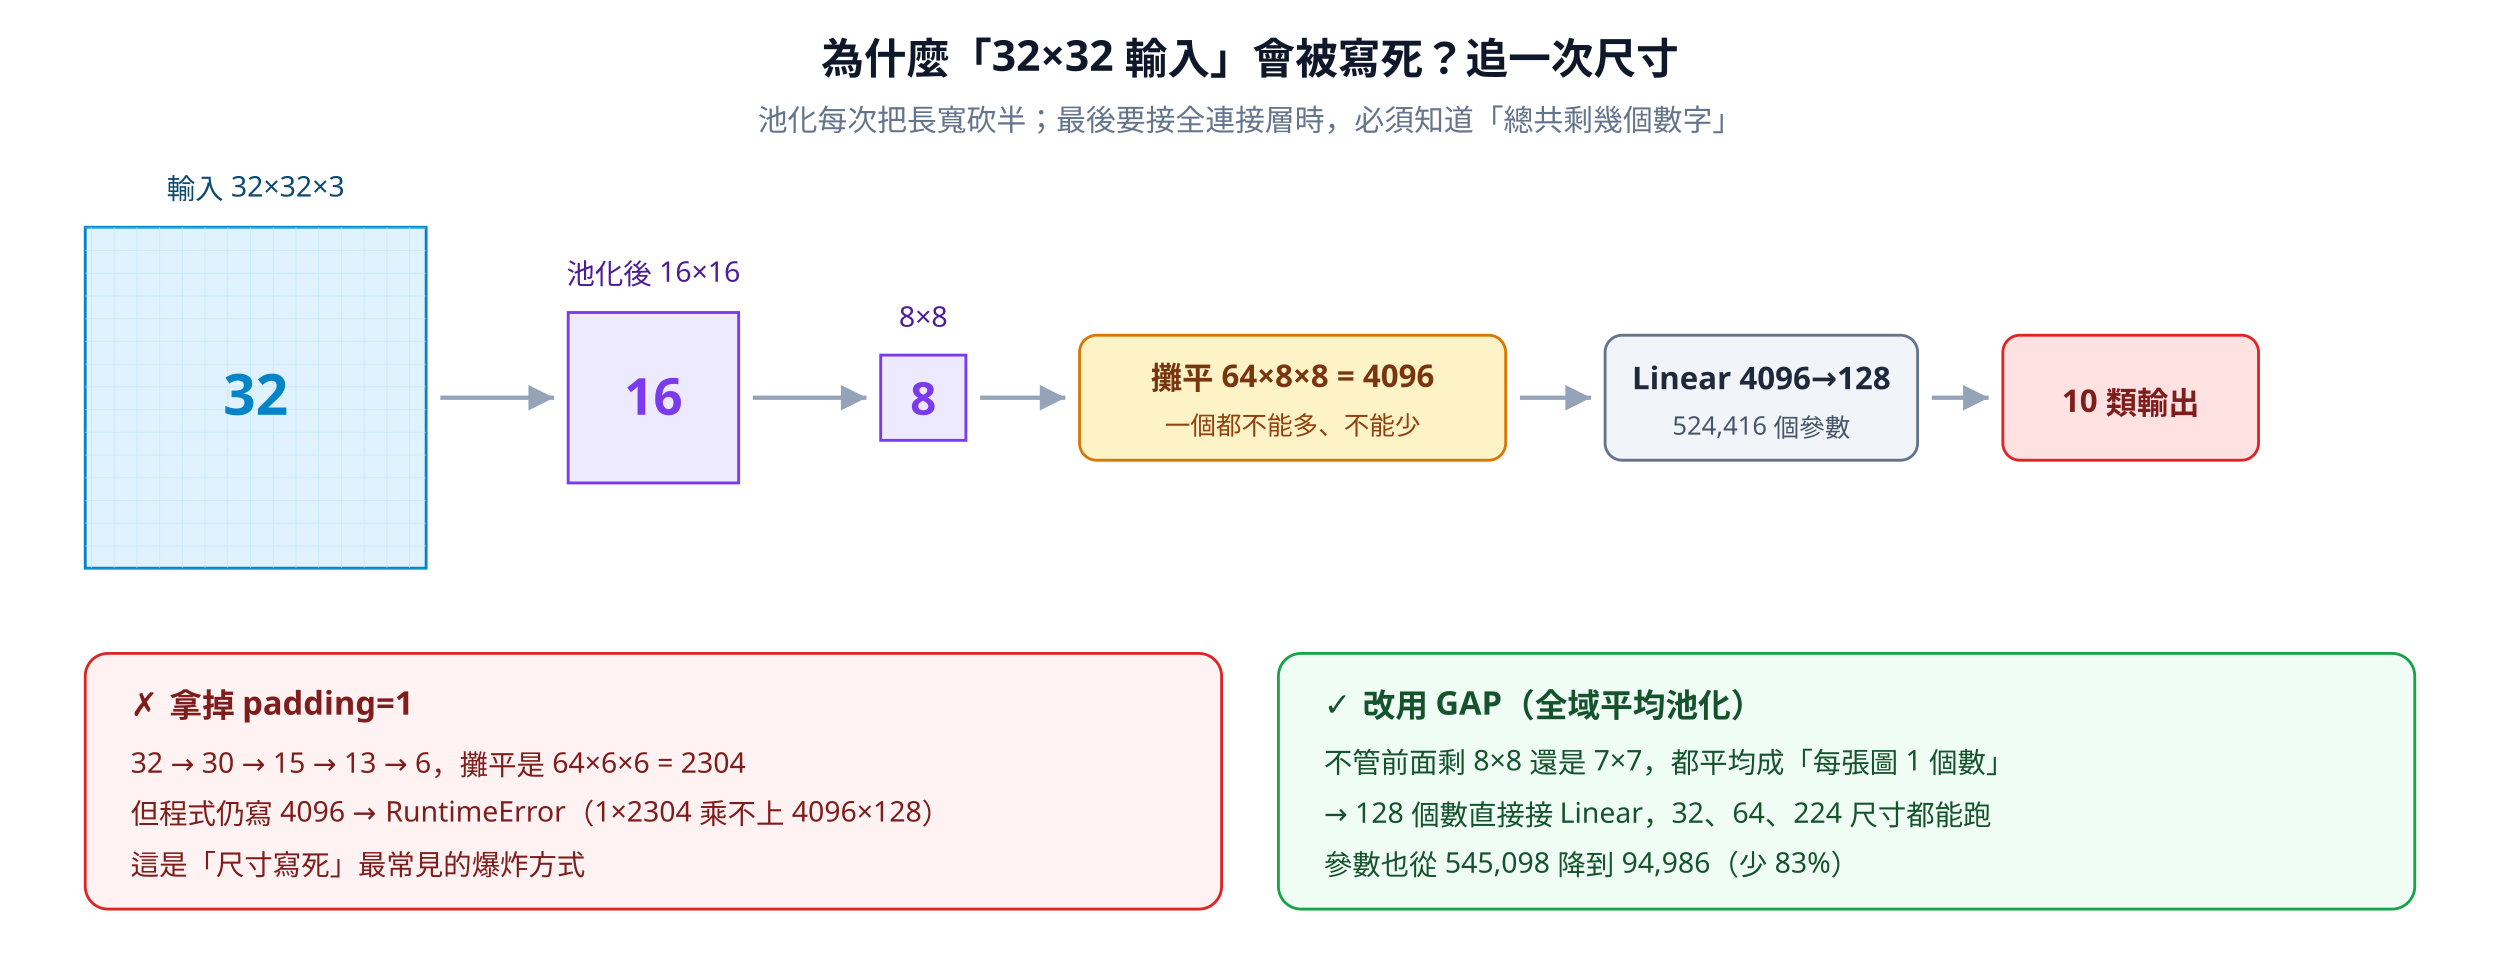
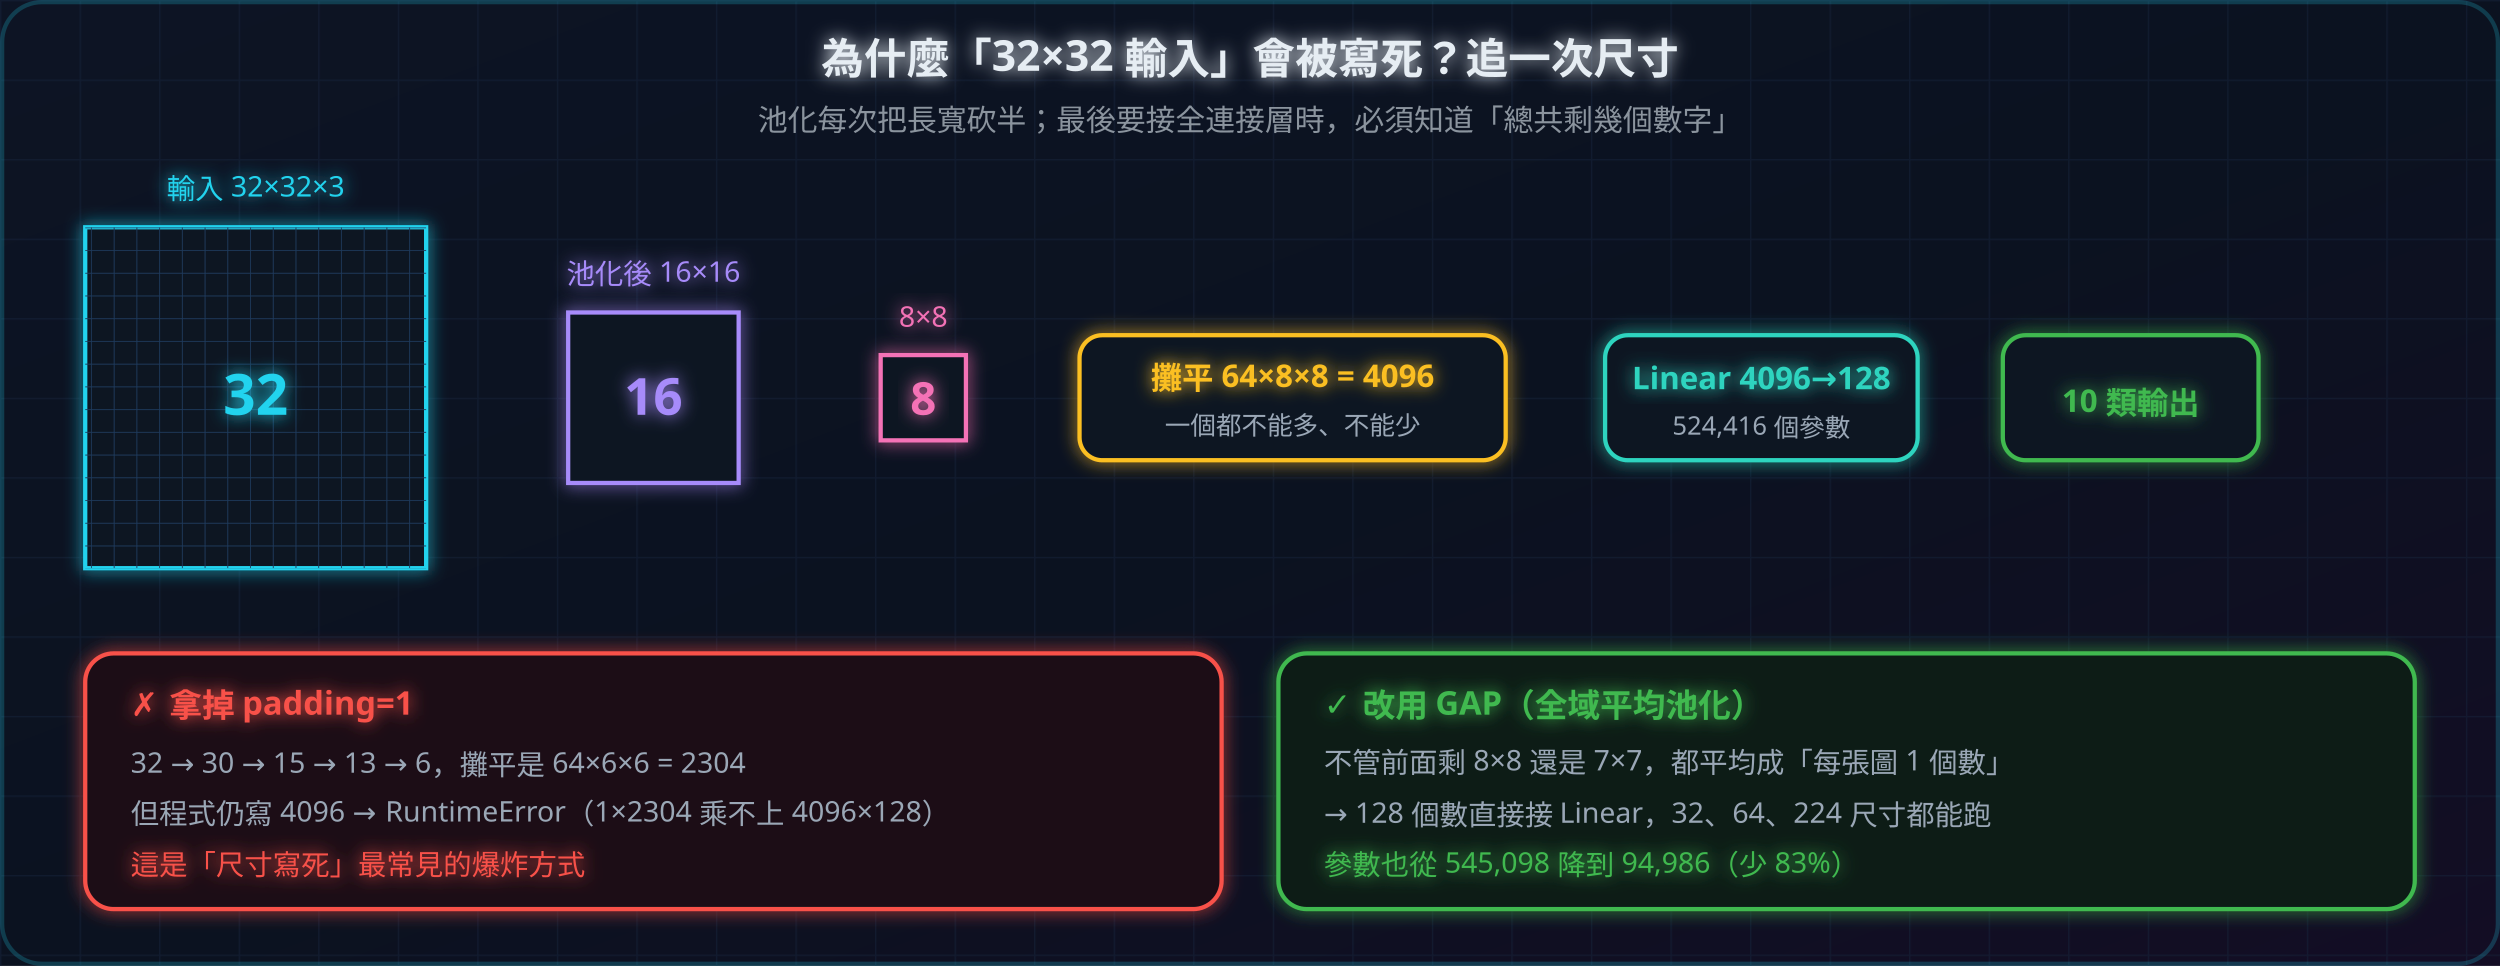
- <svg xmlns="http://www.w3.org/2000/svg" viewBox="0 0 880 340" font-family="Microsoft JhengHei, Noto Sans TC, sans-serif">
+ <svg xmlns="http://www.w3.org/2000/svg" viewBox="0 0 880 340" font-family="'Segoe UI','Microsoft JhengHei','Noto Sans TC',sans-serif" role="img" aria-label="尺寸追蹤：32×32 經兩次池化變 8×8，攤平 4096；改用 GAP 可接受任意尺寸">
  <defs>
-     <marker id="a2" markerWidth="8" markerHeight="8" refX="6" refY="3" orient="auto">
-       <path d="M0,0 L6,3 L0,6 z" fill="#94a3b8" />
+     <linearGradient id="bg" x1="0" y1="0" x2="1" y2="1">
+       <stop offset="0%" stop-color="#0d1424" />
+       <stop offset="52%" stop-color="#0b1220" />
+       <stop offset="100%" stop-color="#130d24" />
+     </linearGradient>
+     <pattern id="gr" width="28" height="28" patternUnits="userSpaceOnUse">
+       <path d="M28 0H0V28" fill="none" stroke="#16233a" stroke-width="1" />
+     </pattern>
+     <pattern id="grid" width="8" height="8" patternUnits="userSpaceOnUse">
+       <path d="M8,0 L0,0 0,8" fill="none" stroke="#1e3a5c" stroke-width="0.6" />
+     </pattern>
+     <filter id="gl" x="-60%" y="-60%" width="220%" height="220%">
+       <feGaussianBlur stdDeviation="3" result="b" />
+       <feMerge>
+         <feMergeNode in="b" />
+         <feMergeNode in="SourceGraphic" />
+       </feMerge>
+     </filter>
+     <filter id="gl2" x="-60%" y="-60%" width="220%" height="220%">
+       <feGaussianBlur stdDeviation="8" result="b" />
+       <feMerge>
+         <feMergeNode in="b" />
+         <feMergeNode in="SourceGraphic" />
+       </feMerge>
+     </filter>
+     <marker id="ar" markerWidth="9" markerHeight="9" refX="7" refY="3.5" orient="auto">
+       <path d="M0,0 L7,3.5 L0,7 z" fill="#22d3ee" />
    </marker>
-     <pattern id="grid" width="8" height="8" patternUnits="userSpaceOnUse">
-       <path d="M8,0 L0,0 0,8" fill="none" stroke="#bae6fd" stroke-width="0.4" />
-     </pattern>
  </defs>
-   <text x="440" y="26" font-size="15" font-weight="700" text-anchor="middle" fill="#0f172a">
-     為什麼「32×32 輸入」會被寫死？追一次尺寸
-   </text>
-   <text x="440" y="46" font-size="10.5" text-anchor="middle" fill="#64748b">
-     池化每次把長寬砍半；最後要接全連接層時，必須知道「總共剩幾個數字」
-   </text>
+   <rect width="880" height="340" fill="url(#bg)" />
+   <rect width="880" height="340" fill="url(#gr)" opacity=".55" />
+   <rect x="0.75" y="0.75" width="878.5" height="338.5" rx="14" fill="none" stroke="#22d3ee" stroke-opacity=".22" stroke-width="1.5" />
+   <text x="440" y="26" font-size="15" font-weight="700" text-anchor="middle" fill="#e6edf3" filter="url(#gl)">為什麼「32×32 輸入」會被寫死？追一次尺寸</text>
+   <text x="440" y="46" font-size="10.5" text-anchor="middle" fill="#8b949e">池化每次把長寬砍半；最後要接全連接層時，必須知道「總共剩幾個數字」</text>
  <g font-size="11">
-     <rect x="30" y="80" width="120" height="120" fill="#e0f2fe" stroke="#0284c7" />
+     <rect x="30" y="80" width="120" height="120" fill="#0a1420" stroke="#22d3ee" stroke-width="1.5" filter="url(#gl)" />
    <rect x="30" y="80" width="120" height="120" fill="url(#grid)" />
-     <text x="90" y="70" text-anchor="middle" font-size="10" fill="#0c4a6e">輸入 32×32×3</text>
-     <text x="90" y="146" text-anchor="middle" font-size="20" font-weight="700" fill="#0284c7">32</text>
-     <rect x="200" y="110" width="60" height="60" fill="#ede9fe" stroke="#7c3aed" />
-     <text x="230" y="100" text-anchor="middle" font-size="10" fill="#4c1d95">池化後 16×16</text>
-     <text x="230" y="146" text-anchor="middle" font-size="18" font-weight="700" fill="#7c3aed">16</text>
-     <rect x="310" y="125" width="30" height="30" fill="#ede9fe" stroke="#7c3aed" />
-     <text x="325" y="115" text-anchor="middle" font-size="10" fill="#4c1d95">8×8</text>
-     <text x="325" y="146" text-anchor="middle" font-size="16" font-weight="700" fill="#7c3aed">8</text>
-     <line x1="155" y1="140" x2="195" y2="140" stroke="#94a3b8" stroke-width="1.5" marker-end="url(#a2)" />
-     <line x1="265" y1="140" x2="305" y2="140" stroke="#94a3b8" stroke-width="1.5" marker-end="url(#a2)" />
-     <rect x="380" y="118" width="150" height="44" rx="6" fill="#fef3c7" stroke="#d97706" />
-     <text x="455" y="137" text-anchor="middle" font-size="11" font-weight="700" fill="#78350f">攤平 64×8×8 = 4096</text>
-     <text x="455" y="153" text-anchor="middle" font-size="9" fill="#92400e">一個都不能多、不能少</text>
-     <line x1="345" y1="140" x2="375" y2="140" stroke="#94a3b8" stroke-width="1.5" marker-end="url(#a2)" />
-     <rect x="565" y="118" width="110" height="44" rx="6" fill="#f1f5f9" stroke="#64748b" />
-     <text x="620" y="137" text-anchor="middle" font-size="11" font-weight="700" fill="#1e293b">Linear 4096→128</text>
-     <text x="620" y="153" text-anchor="middle" font-size="9" fill="#475569">524,416 個參數</text>
-     <line x1="535" y1="140" x2="560" y2="140" stroke="#94a3b8" stroke-width="1.5" marker-end="url(#a2)" />
-     <rect x="705" y="118" width="90" height="44" rx="6" fill="#fee2e2" stroke="#dc2626" />
-     <text x="750" y="145" text-anchor="middle" font-size="11" font-weight="700" fill="#7f1d1d">10 類輸出</text>
-     <line x1="680" y1="140" x2="700" y2="140" stroke="#94a3b8" stroke-width="1.5" marker-end="url(#a2)" />
+     <text x="90" y="70" text-anchor="middle" font-size="10" fill="#22d3ee" filter="url(#gl)">輸入 32×32×3</text>
+     <text x="90" y="146" text-anchor="middle" font-size="20" font-weight="700" fill="#22d3ee" filter="url(#gl)">32</text>
+     <rect x="200" y="110" width="60" height="60" fill="#0a1420" stroke="#a78bfa" stroke-width="1.5" filter="url(#gl)" />
+     <text x="230" y="100" text-anchor="middle" font-size="10" fill="#a78bfa" filter="url(#gl)">池化後 16×16</text>
+     <text x="230" y="146" text-anchor="middle" font-size="18" font-weight="700" fill="#a78bfa" filter="url(#gl)">16</text>
+     <rect x="310" y="125" width="30" height="30" fill="#0a1420" stroke="#f472b6" stroke-width="1.5" filter="url(#gl)" />
+     <text x="325" y="115" text-anchor="middle" font-size="10" fill="#f472b6" filter="url(#gl)">8×8</text>
+     <text x="325" y="146" text-anchor="middle" font-size="16" font-weight="700" fill="#f472b6" filter="url(#gl)">8</text>
+     <line x1="155" y1="140" x2="195" y2="140" stroke="#22d3ee" stroke-width="1.5" marker-end="url(#ar)" filter="url(#gl)" />
+     <line x1="265" y1="140" x2="305" y2="140" stroke="#22d3ee" stroke-width="1.5" marker-end="url(#ar)" filter="url(#gl)" />
+     <rect x="380" y="118" width="150" height="44" rx="8" fill="#0f1720" stroke="#fbbf24" stroke-width="1.5" filter="url(#gl)" />
+     <text x="455" y="137" text-anchor="middle" font-size="11" font-weight="700" fill="#fbbf24" filter="url(#gl)">攤平 64×8×8 = 4096</text>
+     <text x="455" y="153" text-anchor="middle" font-size="9" fill="#9aa7b6">一個都不能多、不能少</text>
+     <line x1="345" y1="140" x2="375" y2="140" stroke="#22d3ee" stroke-width="1.5" marker-end="url(#ar)" filter="url(#gl)" />
+     <rect x="565" y="118" width="110" height="44" rx="8" fill="#0f1720" stroke="#2dd4bf" stroke-width="1.5" filter="url(#gl)" />
+     <text x="620" y="137" text-anchor="middle" font-size="11" font-weight="700" fill="#2dd4bf" filter="url(#gl)">Linear 4096→128</text>
+     <text x="620" y="153" text-anchor="middle" font-size="9" fill="#9aa7b6">524,416 個參數</text>
+     <line x1="535" y1="140" x2="560" y2="140" stroke="#22d3ee" stroke-width="1.5" marker-end="url(#ar)" filter="url(#gl)" />
+     <rect x="705" y="118" width="90" height="44" rx="8" fill="#0f1720" stroke="#3fb950" stroke-width="1.5" filter="url(#gl)" />
+     <text x="750" y="145" text-anchor="middle" font-size="11" font-weight="700" fill="#3fb950" filter="url(#gl)">10 類輸出</text>
+     <line x1="680" y1="140" x2="700" y2="140" stroke="#22d3ee" stroke-width="1.5" marker-end="url(#ar)" filter="url(#gl)" />
  </g>
  <g>
-     <rect x="30" y="230" width="400" height="90" rx="8" fill="#fef2f2" stroke="#dc2626" />
-     <text x="46" y="252" font-size="11.5" font-weight="700" fill="#7f1d1d">✗ 拿掉 padding=1</text>
-     <text x="46" y="272" font-size="10" fill="#7f1d1d">32 → 30 → 15 → 13 → 6，攤平是 64×6×6 = 2304</text>
-     <text x="46" y="290" font-size="10" fill="#7f1d1d">但程式仍寫 4096 → RuntimeError（1×2304 乘不上 4096×128）</text>
-     <text x="46" y="308" font-size="10" fill="#7f1d1d">這是「尺寸寫死」最常見的爆炸方式</text>
+     <rect x="30" y="230" width="400" height="90" rx="10" fill="#1a1018" stroke="#f85149" stroke-width="1.5" filter="url(#gl)" />
+     <text x="46" y="252" font-size="11.5" font-weight="700" fill="#f85149" filter="url(#gl)">✗ 拿掉 padding=1</text>
+     <text x="46" y="272" font-size="10" fill="#9aa7b6">32 → 30 → 15 → 13 → 6，攤平是 64×6×6 = 2304</text>
+     <text x="46" y="290" font-size="10" fill="#9aa7b6">但程式仍寫 4096 → RuntimeError（1×2304 乘不上 4096×128）</text>
+     <text x="46" y="308" font-size="10" fill="#f85149" filter="url(#gl)">這是「尺寸寫死」最常見的爆炸方式</text>
  </g>
  <g>
-     <rect x="450" y="230" width="400" height="90" rx="8" fill="#f0fdf4" stroke="#16a34a" />
-     <text x="466" y="252" font-size="11.5" font-weight="700" fill="#14532d">✓ 改用 GAP（全域平均池化）</text>
-     <text x="466" y="272" font-size="10" fill="#14532d">不管前面剩 8×8 還是 7×7，都平均成「每張圖 1 個數」</text>
-     <text x="466" y="290" font-size="10" fill="#14532d">→ 128 個數直接接 Linear，32、64、224 尺寸都能跑</text>
-     <text x="466" y="308" font-size="10" fill="#14532d">參數也從 545,098 降到 94,986（少 83%）</text>
+     <rect x="450" y="230" width="400" height="90" rx="10" fill="#0c1c18" stroke="#3fb950" stroke-width="1.5" filter="url(#gl)" />
+     <text x="466" y="252" font-size="11.5" font-weight="700" fill="#3fb950" filter="url(#gl)">✓ 改用 GAP（全域平均池化）</text>
+     <text x="466" y="272" font-size="10" fill="#9aa7b6">不管前面剩 8×8 還是 7×7，都平均成「每張圖 1 個數」</text>
+     <text x="466" y="290" font-size="10" fill="#9aa7b6">→ 128 個數直接接 Linear，32、64、224 尺寸都能跑</text>
+     <text x="466" y="308" font-size="10" fill="#3fb950" filter="url(#gl)">參數也從 545,098 降到 94,986（少 83%）</text>
  </g>
</svg>
